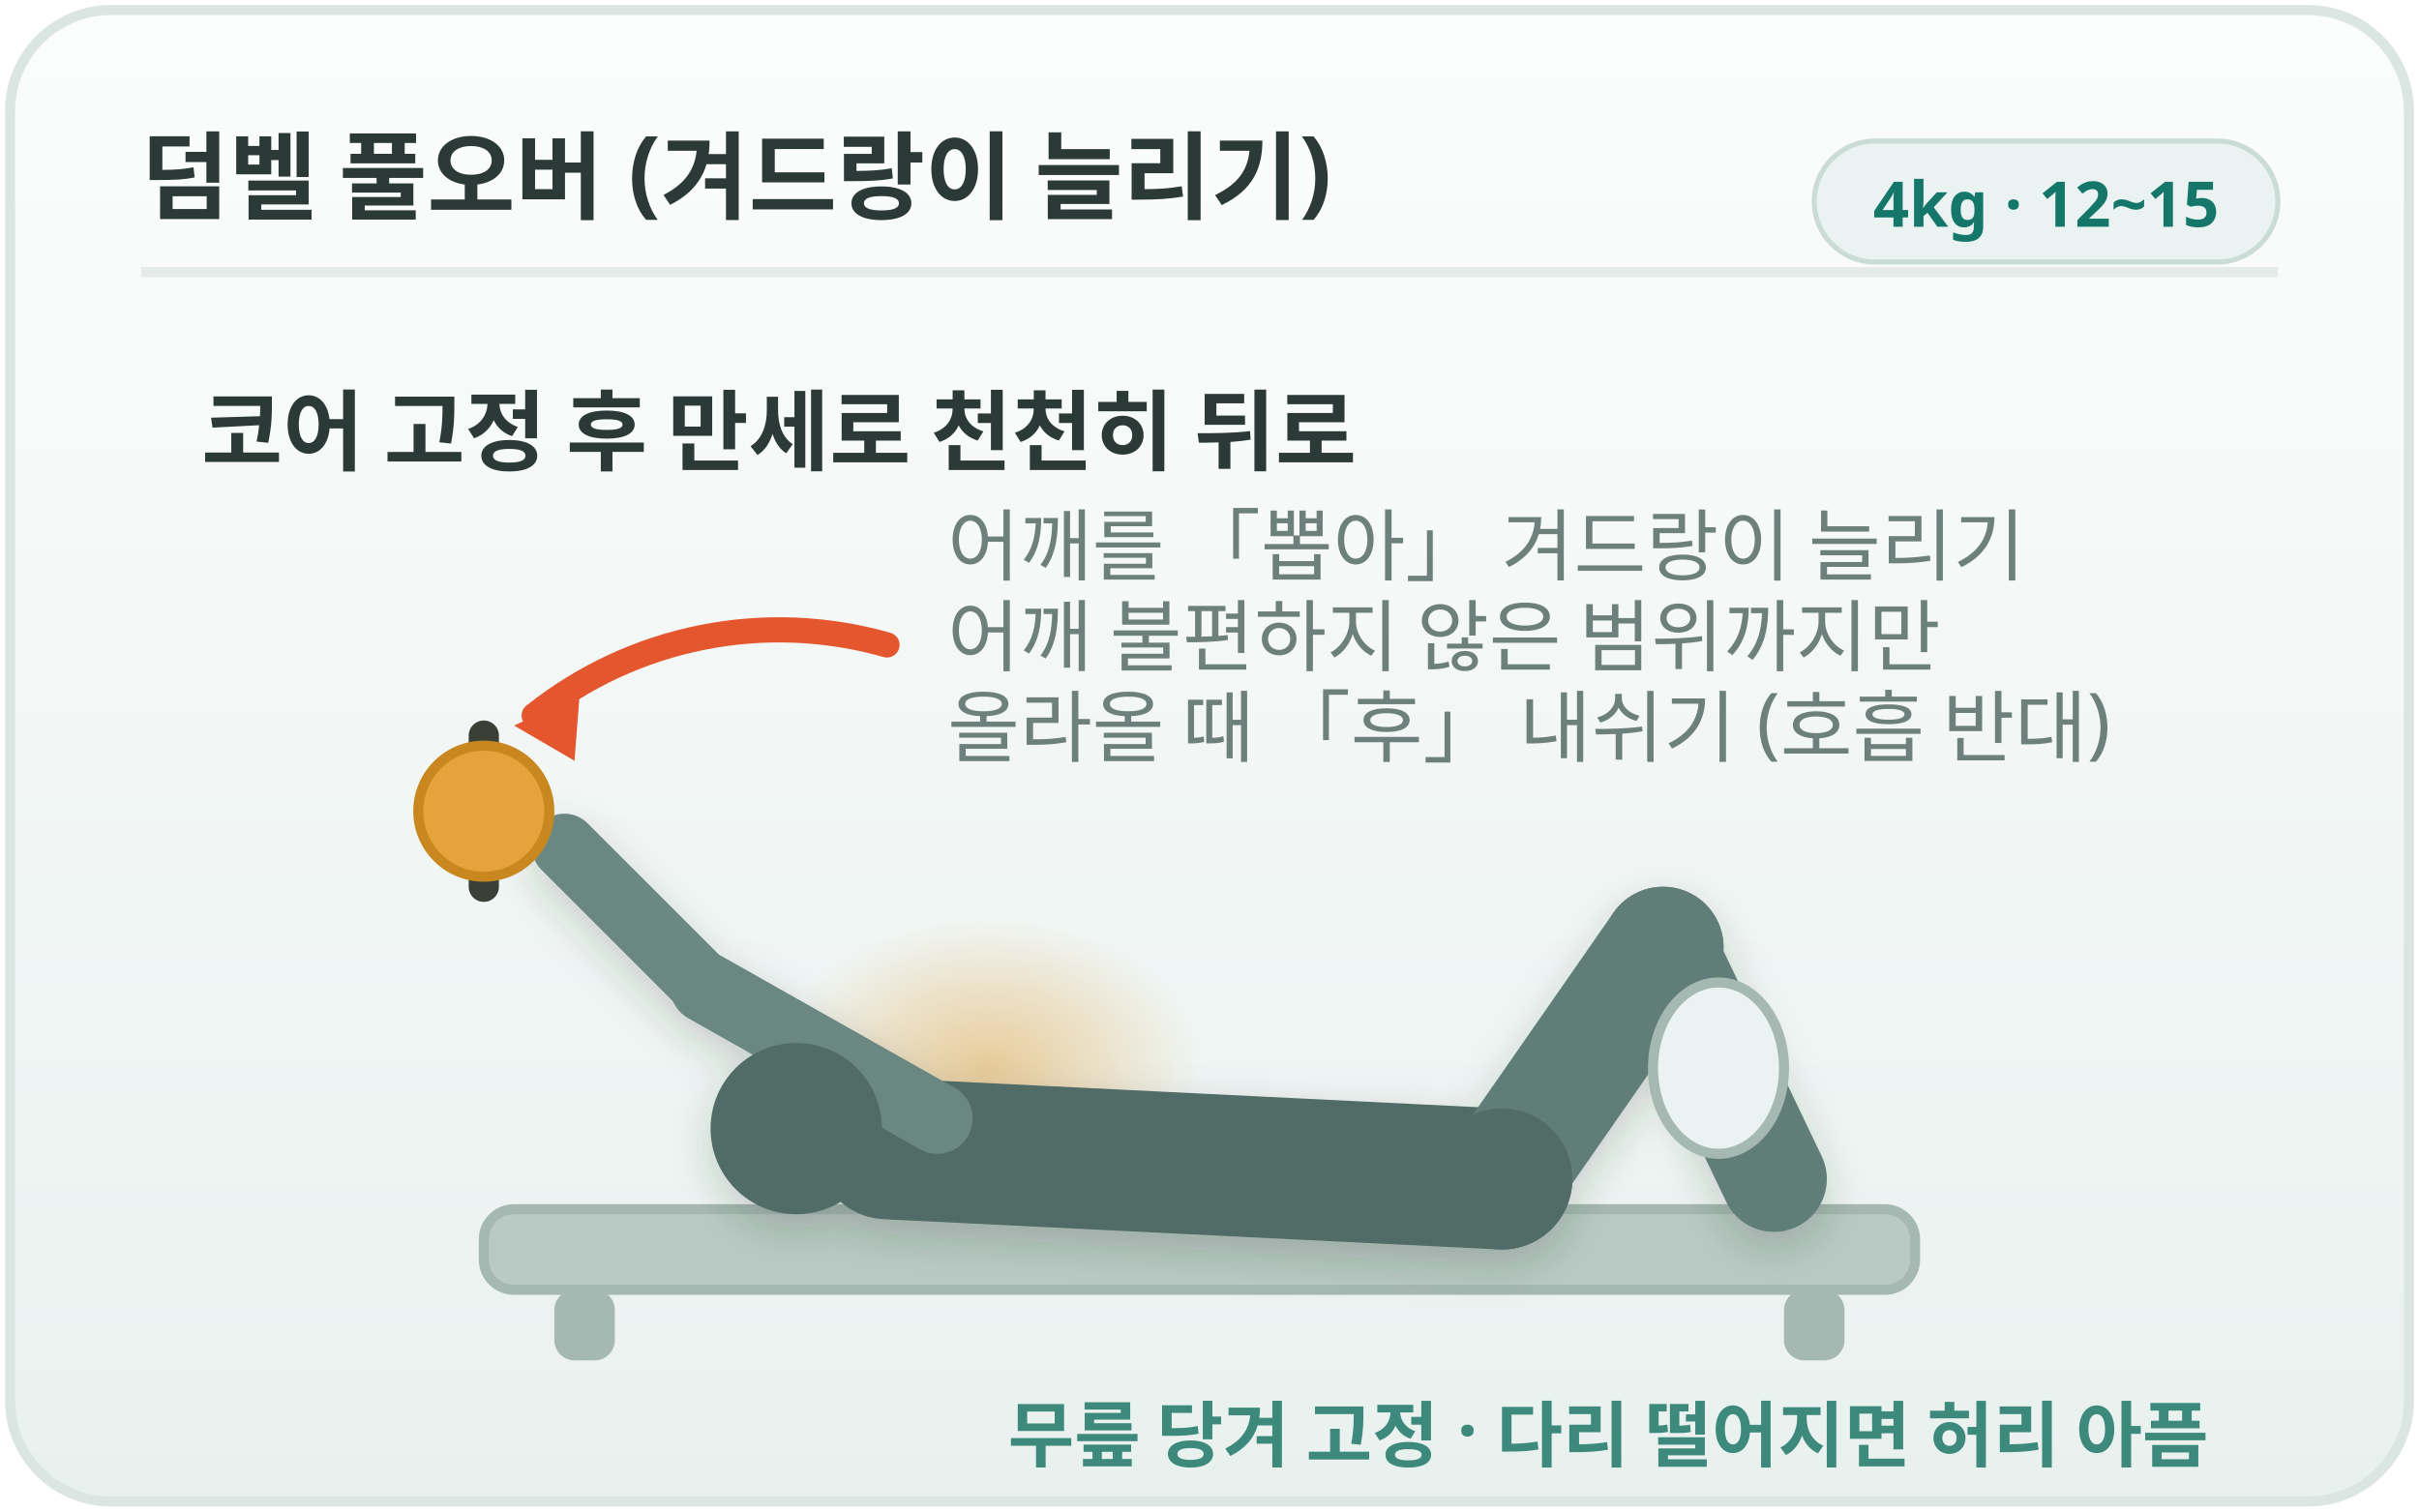
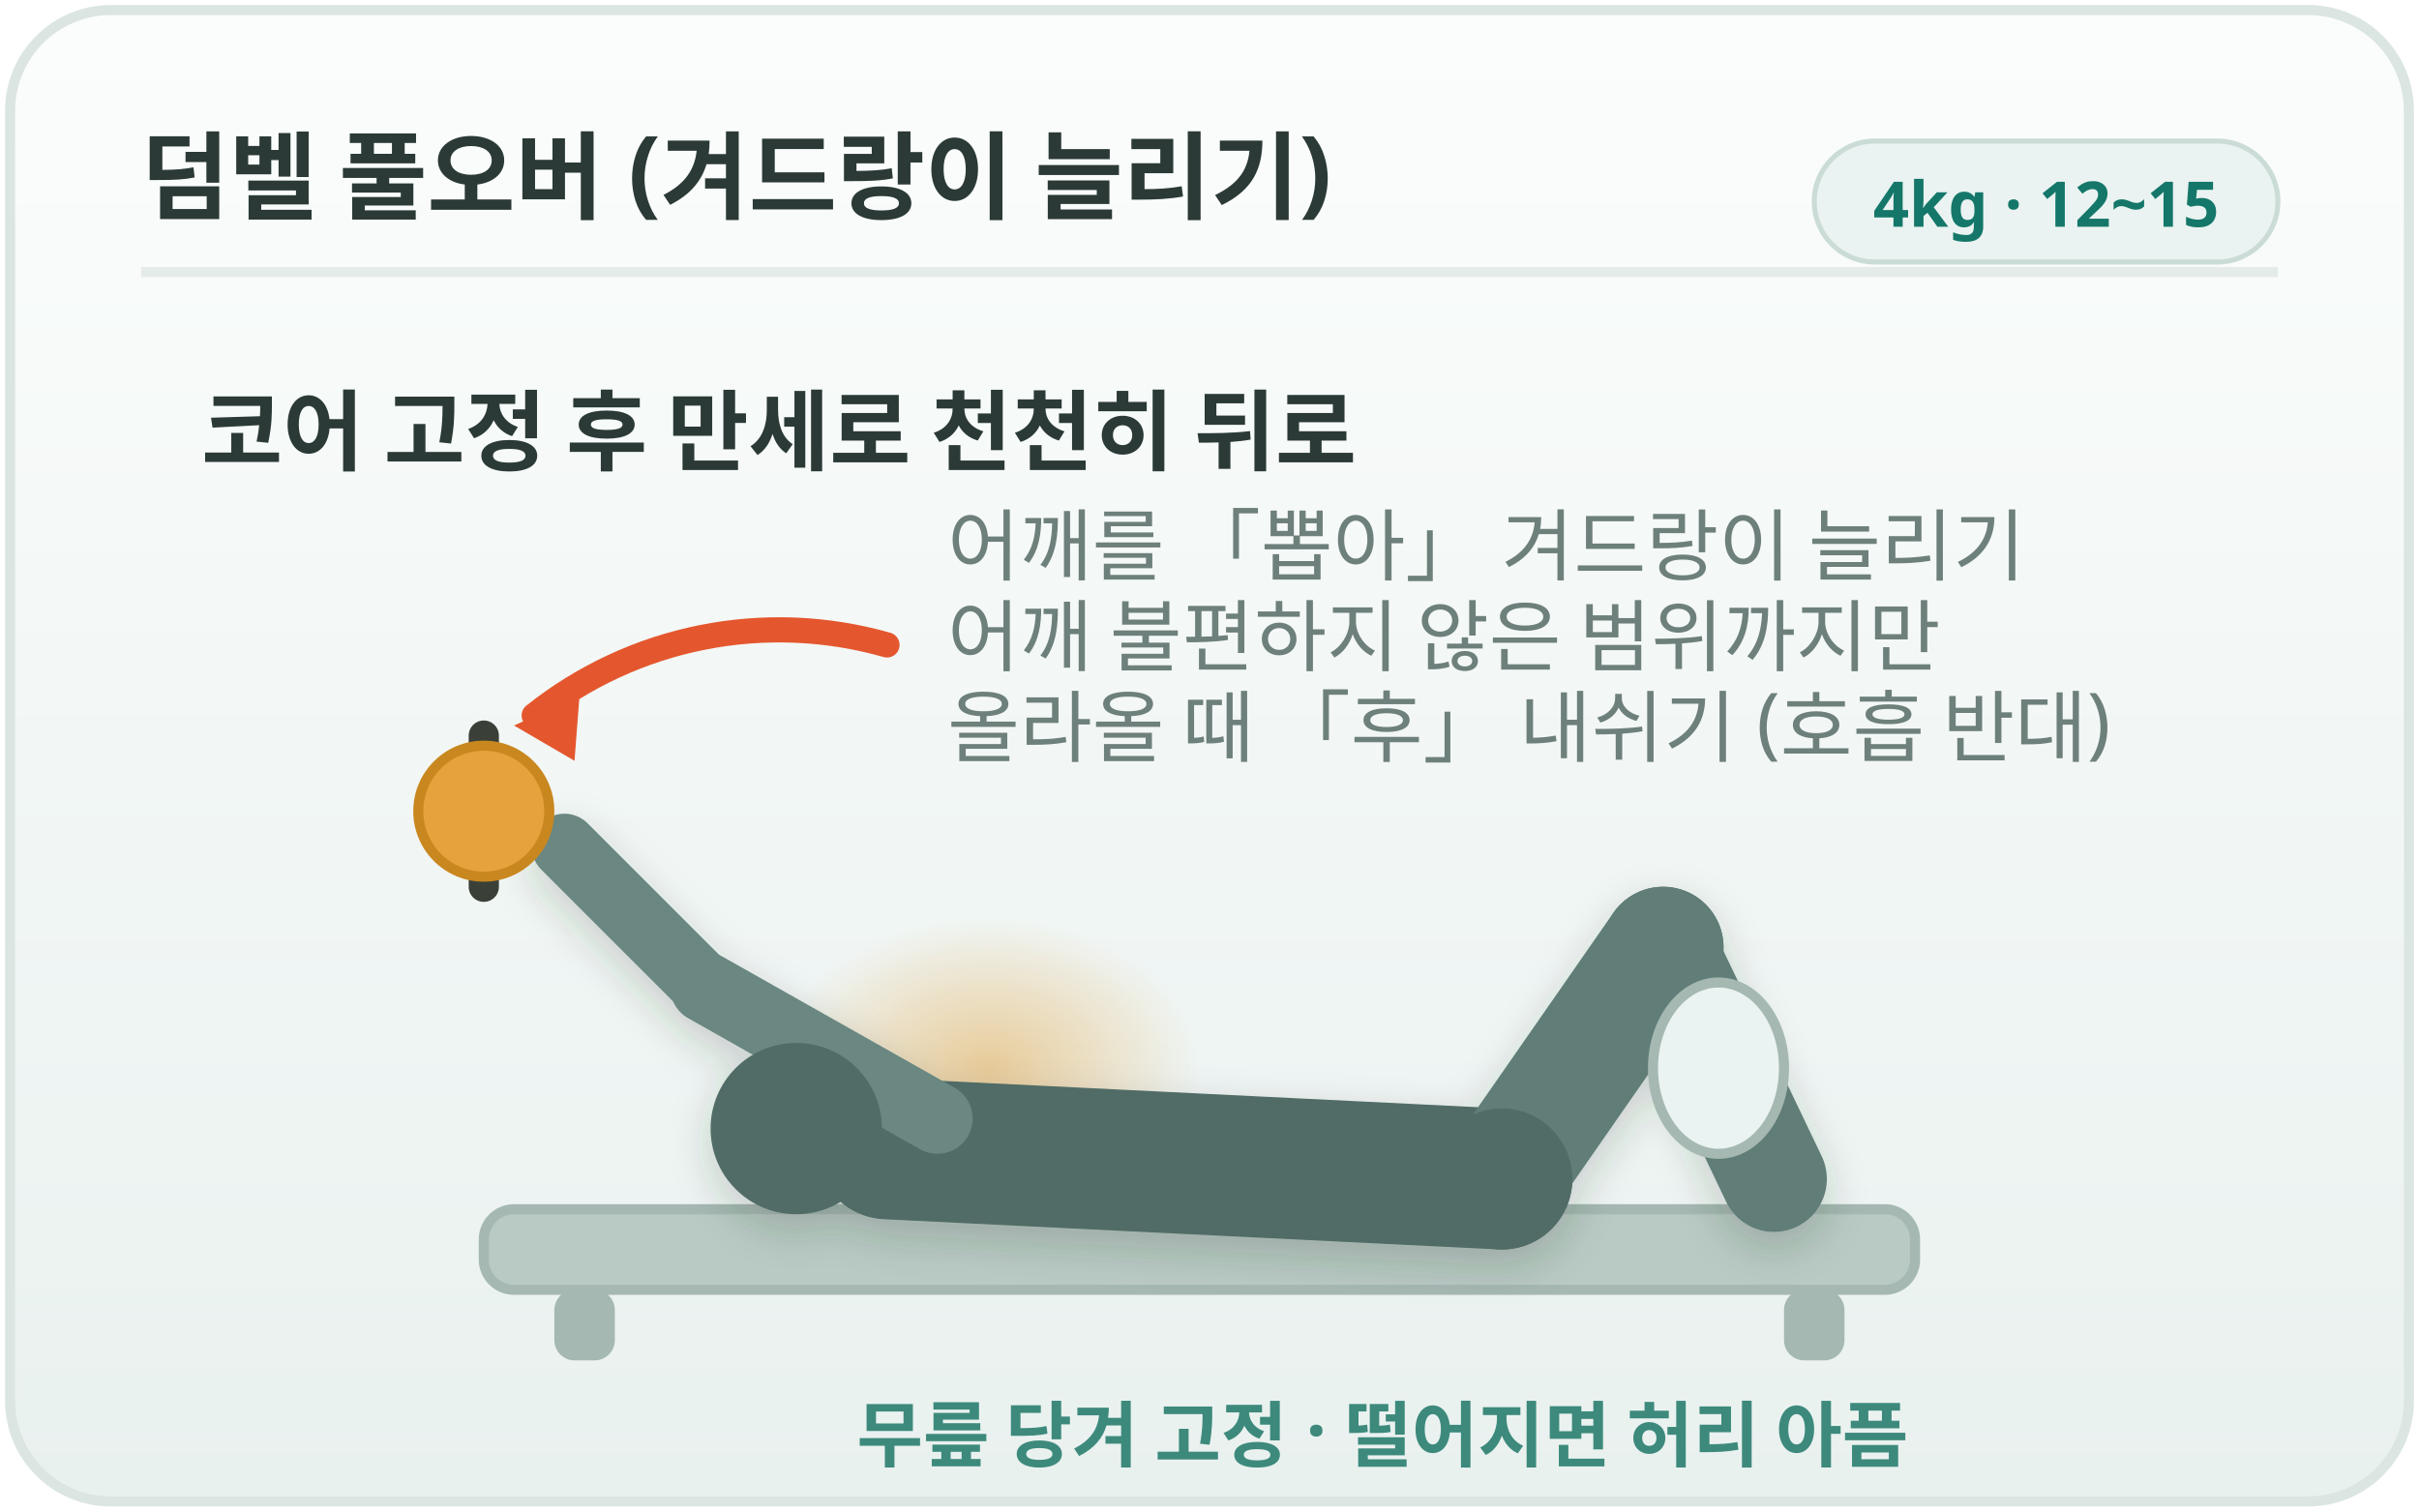
<svg xmlns="http://www.w3.org/2000/svg" viewBox="0 0 480 300" font-family="'Noto Sans KR','Apple SD Gothic Neo',sans-serif">
  <defs>
    <linearGradient id="bg" x1="0" y1="0" x2="0" y2="1">
      <stop offset="0" stop-color="#FBFDFC" />
      <stop offset="1" stop-color="#E9F1EF" />
    </linearGradient>
    <radialGradient id="glow" cx="50%" cy="50%" r="50%">
      <stop offset="0" stop-color="#E0982A" stop-opacity="0.45" />
      <stop offset="1" stop-color="#E0982A" stop-opacity="0" />
    </radialGradient>
    <filter id="soft" x="-30%" y="-30%" width="160%" height="160%">
      <feDropShadow dx="0" dy="3" stdDeviation="4" flood-color="#22332F" flood-opacity="0.20" />
    </filter>
  </defs>
  <rect x="2" y="2" width="476" height="296" rx="20" fill="url(#bg)" stroke="#DBE5E2" stroke-width="2" />
  <text x="28" y="42" font-size="19" font-weight="700" fill="#2B3A36">덤벨 풀오버 (겨드랑이 늘리기)</text>
  <line x1="28" y1="54" x2="452" y2="54" stroke="#E4EBE9" stroke-width="2" />
  <rect x="96" y="240" width="284" height="16" rx="6" fill="#B9C9C4" stroke="#A5B8B2" stroke-width="2" />
  <rect x="110" y="256" width="12" height="14" rx="4" fill="#A5B8B2" />
  <rect x="354" y="256" width="12" height="14" rx="4" fill="#A5B8B2" />
  <ellipse cx="196" cy="212" rx="42" ry="30" fill="url(#glow)" />
  <g filter="url(#soft)" stroke-linecap="round">
    <line x1="176" y1="228" x2="298" y2="234" stroke="#516C66" stroke-width="28" />
    <line x1="298" y1="234" x2="330" y2="188" stroke="#607D77" stroke-width="24" />
    <line x1="330" y1="188" x2="352" y2="234" stroke="#607D77" stroke-width="21" />
    <line x1="186" y1="222" x2="140" y2="196" stroke="#6A8781" stroke-width="14" />
    <line x1="140" y1="196" x2="112" y2="168" stroke="#6A8781" stroke-width="13" />
    <circle cx="298" cy="234" r="14" fill="#516C66" />
    <circle cx="330" cy="188" r="12" fill="#607D77" />
    <circle cx="158" cy="224" r="17" fill="#516C66" />
  </g>
  <line x1="96" y1="146" x2="96" y2="176" stroke="#3A4038" stroke-width="6" stroke-linecap="round" />
  <circle cx="96" cy="161" r="13" fill="#E6A23C" stroke="#C9871F" stroke-width="2" />
  <path d="M 176 128 A 78 78 0 0 0 106 142" fill="none" stroke="#E4572E" stroke-width="5" stroke-linecap="round" />
  <polygon points="102,144 115,138 114,151" fill="#E4572E" />
  <ellipse cx="341" cy="212" rx="13" ry="17" fill="#EAF3F1" stroke="#A5B8B2" stroke-width="2" />
  <text x="40" y="92" font-size="17.5" font-weight="600" fill="#2B3A36">코어 고정 후 만세로 천천히 뒤로</text>
  <text x="188" y="114" font-size="15.6" fill="#6E807B">어깨를 「뽑아」 겨드랑이 늘리기</text>
  <text x="188" y="132" font-size="15.6" fill="#6E807B">어깨 불편하지 않은 범위까지만</text>
  <text x="188" y="150" font-size="15.6" fill="#6E807B">올라올 때 「후」 내쉬기 (호흡 반대)</text>
-   <text x="200" y="290" font-size="14.3" font-weight="700" fill="#3D8A7C">무릎 당겨 고정 · 다리 떨어지면 허리 아픔</text>
+   <text x="170" y="290" font-size="14.3" font-weight="700" fill="#3D8A7C">무릎 당겨 고정 · 떨어지면 허리 아픔</text>
  <rect x="360" y="28" width="92" height="24" rx="12" fill="#EAF3F1" stroke="#CBDCD7" />
  <text x="406" y="45" font-size="12.5" font-weight="700" fill="#14776A" text-anchor="middle">4kg · 12~15</text>
</svg>
